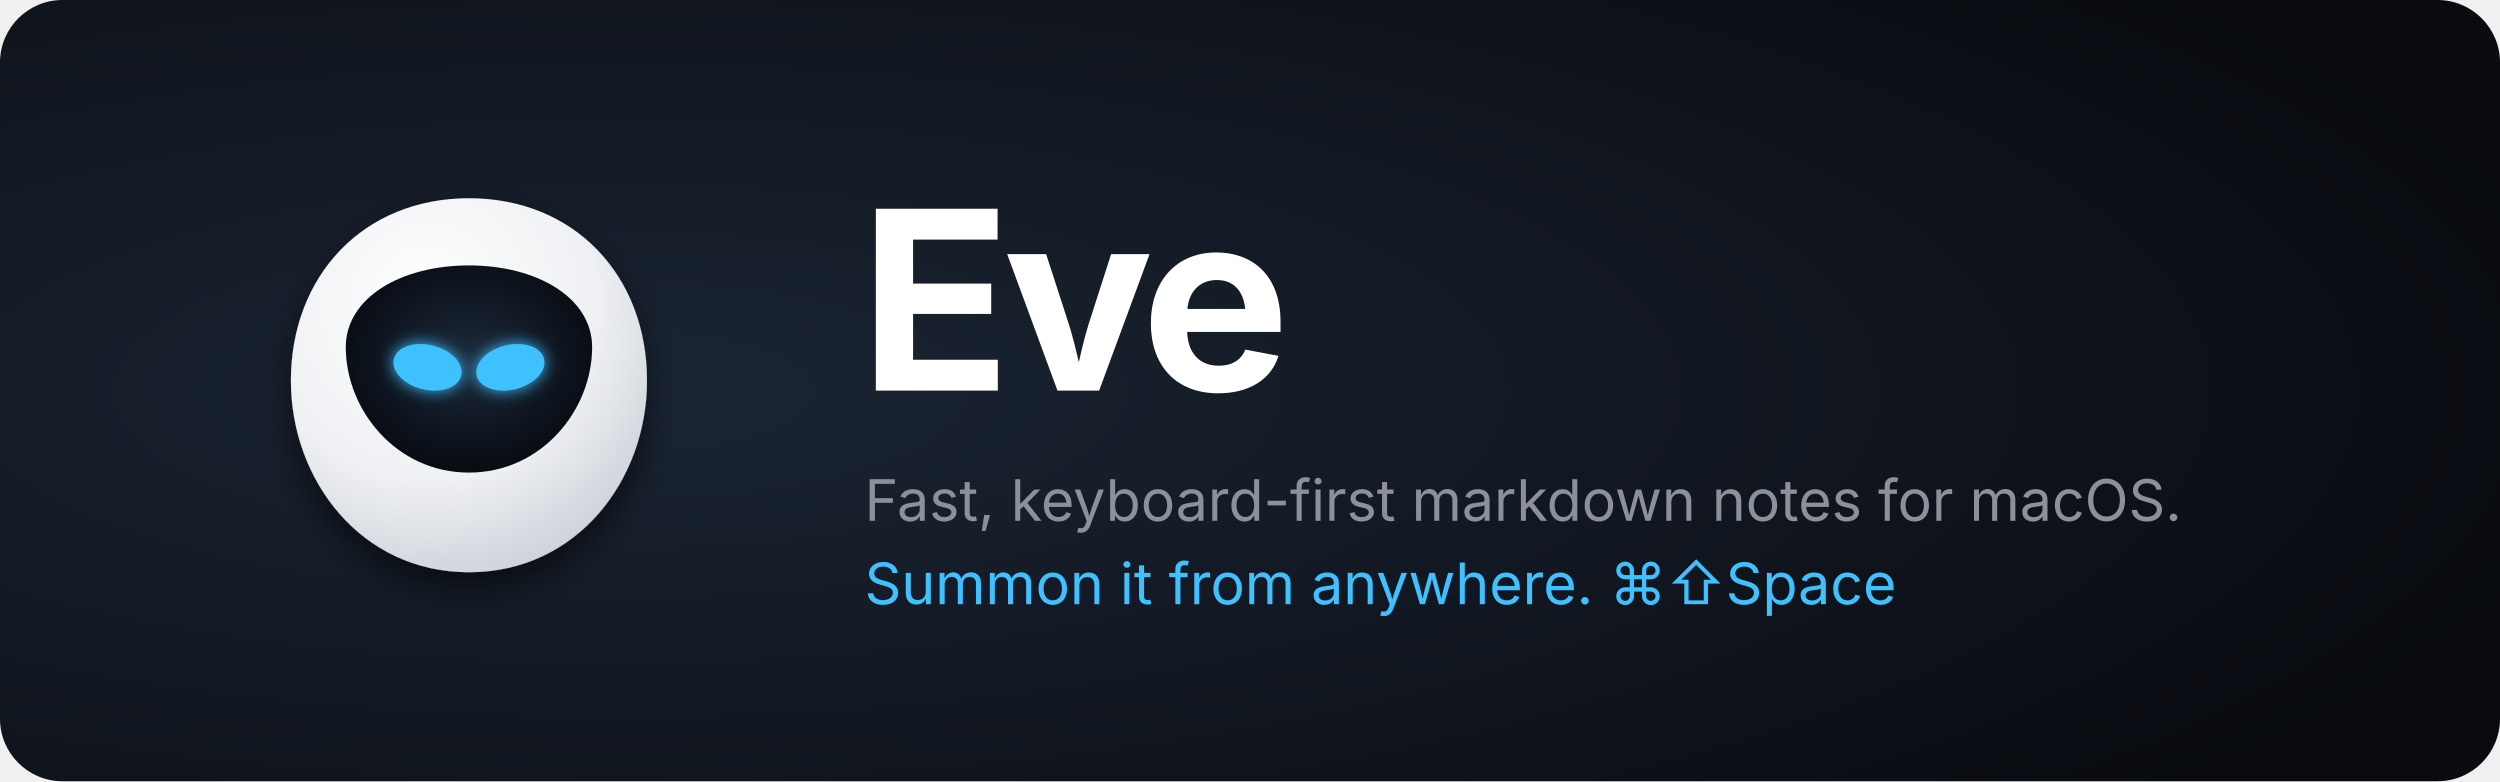
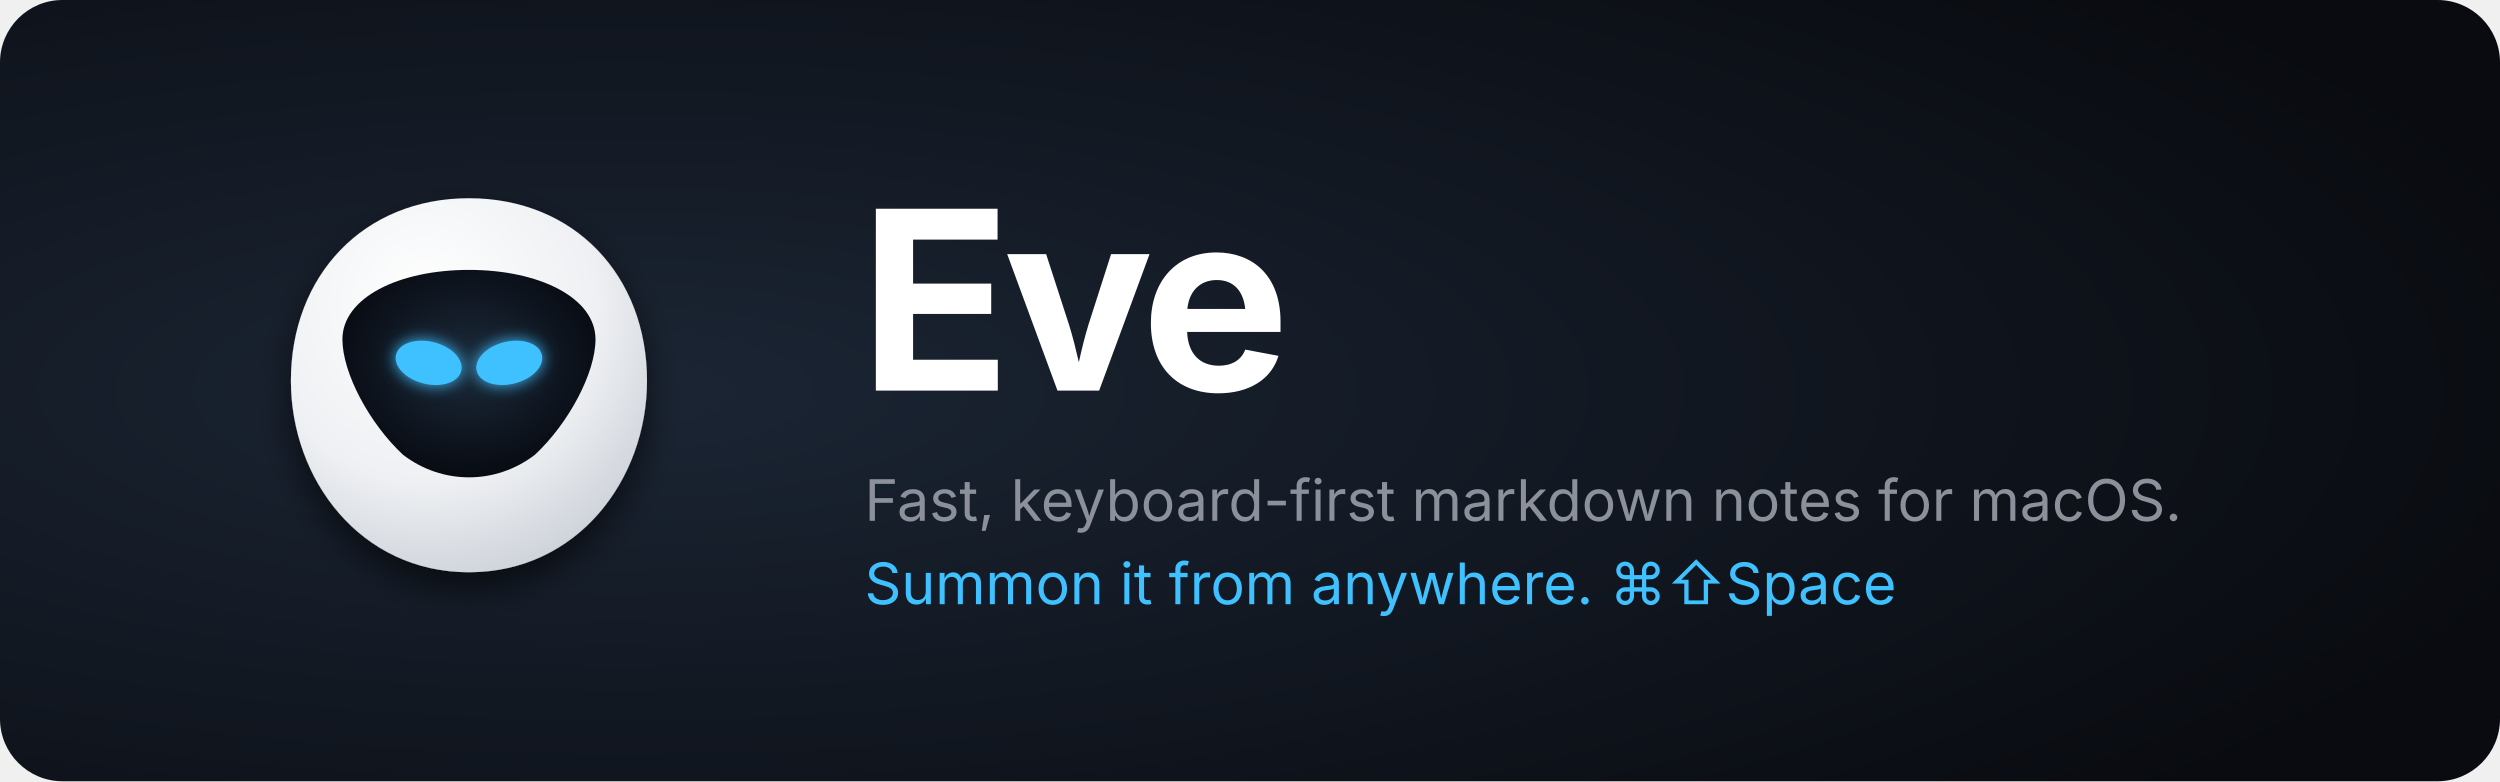
<svg xmlns="http://www.w3.org/2000/svg" viewBox="0 0 960 300" width="960" height="300">
  <defs>
    <radialGradient id="bgb" cx="50%" cy="35%" r="75%">
      <stop offset="0" stop-color="#1b2534" />
      <stop offset="1" stop-color="#090b10" />
    </radialGradient>
    <radialGradient id="body" cx="38%" cy="28%" r="80%">
      <stop offset="0" stop-color="#ffffff" />
      <stop offset="0.6" stop-color="#eef0f3" />
      <stop offset="1" stop-color="#c9ced6" />
    </radialGradient>
    <radialGradient id="visor" cx="50%" cy="45%" r="65%">
      <stop offset="0" stop-color="#1c2a3a" />
      <stop offset="0.7" stop-color="#0b1019" />
      <stop offset="1" stop-color="#04060a" />
    </radialGradient>
    <radialGradient id="eye" cx="50%" cy="50%" r="50%">
      <stop offset="0" stop-color="#e8fbff" />
      <stop offset="0.35" stop-color="#7fe0ff" />
      <stop offset="0.75" stop-color="#2eb8ff" />
      <stop offset="1" stop-color="#1a8fe0" />
    </radialGradient>
    <filter id="glow" x="-80%" y="-80%" width="260%" height="260%">
      <feGaussianBlur stdDeviation="14" result="b" />
      <feMerge>
        <feMergeNode in="b" />
        <feMergeNode in="SourceGraphic" />
      </feMerge>
    </filter>
    <filter id="soft" x="-80%" y="-80%" width="260%" height="260%">
      <feGaussianBlur stdDeviation="40" />
    </filter>
    <filter id="shadow" x="-20%" y="-20%" width="140%" height="150%">
      <feDropShadow dx="0" dy="28" stdDeviation="30" flood-color="#000" flood-opacity=".6" />
    </filter>
  </defs>
  <radialGradient id="bgw" cx="25%" cy="50%" r="80%">
    <stop offset="0" stop-color="#1b2534" />
    <stop offset="1" stop-color="#090b10" />
  </radialGradient>
  <rect width="960" height="300" rx="24" fill="url(#bgw)" />
  <g transform="translate(70 40) scale(0.215)">
    <path filter="url(#shadow)" fill="url(#body)" d="M512 168c188 0 318 138 318 326 0 176-124 342-318 342S194 670 194 494c0-188 130-326 318-326z" />
-     <path fill="url(#visor)" d="M292 434 C292 346 390 288 512 288 C634 288 732 346 732 434 C732 546 642 658 512 658 C382 658 292 546 292 434 Z" />
+     <path fill="url(#visor)" d="M286 420 C286 346 386 296 512 296 C638 296 738 346 738 420 C738 480 690 570 630 626 C560 680 464 680 394 626 C334 570 286 480 286 420 Z" />
    <g fill="#3fc1ff" filter="url(#glow)">
-       <ellipse cx="438" cy="470" rx="62" ry="40" transform="rotate(14 438 470)" />
-       <ellipse cx="586" cy="470" rx="62" ry="40" transform="rotate(-14 586 470)" />
+       <ellipse cx="440" cy="462" rx="60" ry="38" transform="rotate(14 440 462)" />
+       <ellipse cx="584" cy="462" rx="60" ry="38" transform="rotate(-14 584 462)" />
    </g>
  </g>
  <text x="330" y="150" font-family="-apple-system, Inter, Helvetica, Arial, sans-serif" font-size="96" font-weight="700" fill="#ffffff" letter-spacing="-3">Eve</text>
  <text x="332" y="200" font-family="-apple-system, Inter, Helvetica, Arial, sans-serif" font-size="22" fill="#8b909a">Fast, keyboard-first markdown notes for macOS.</text>
  <text x="332" y="232" font-family="-apple-system, Inter, Helvetica, Arial, sans-serif" font-size="22" fill="#3fc1ff">Summon it from anywhere. ⌘⇧Space</text>
</svg>
